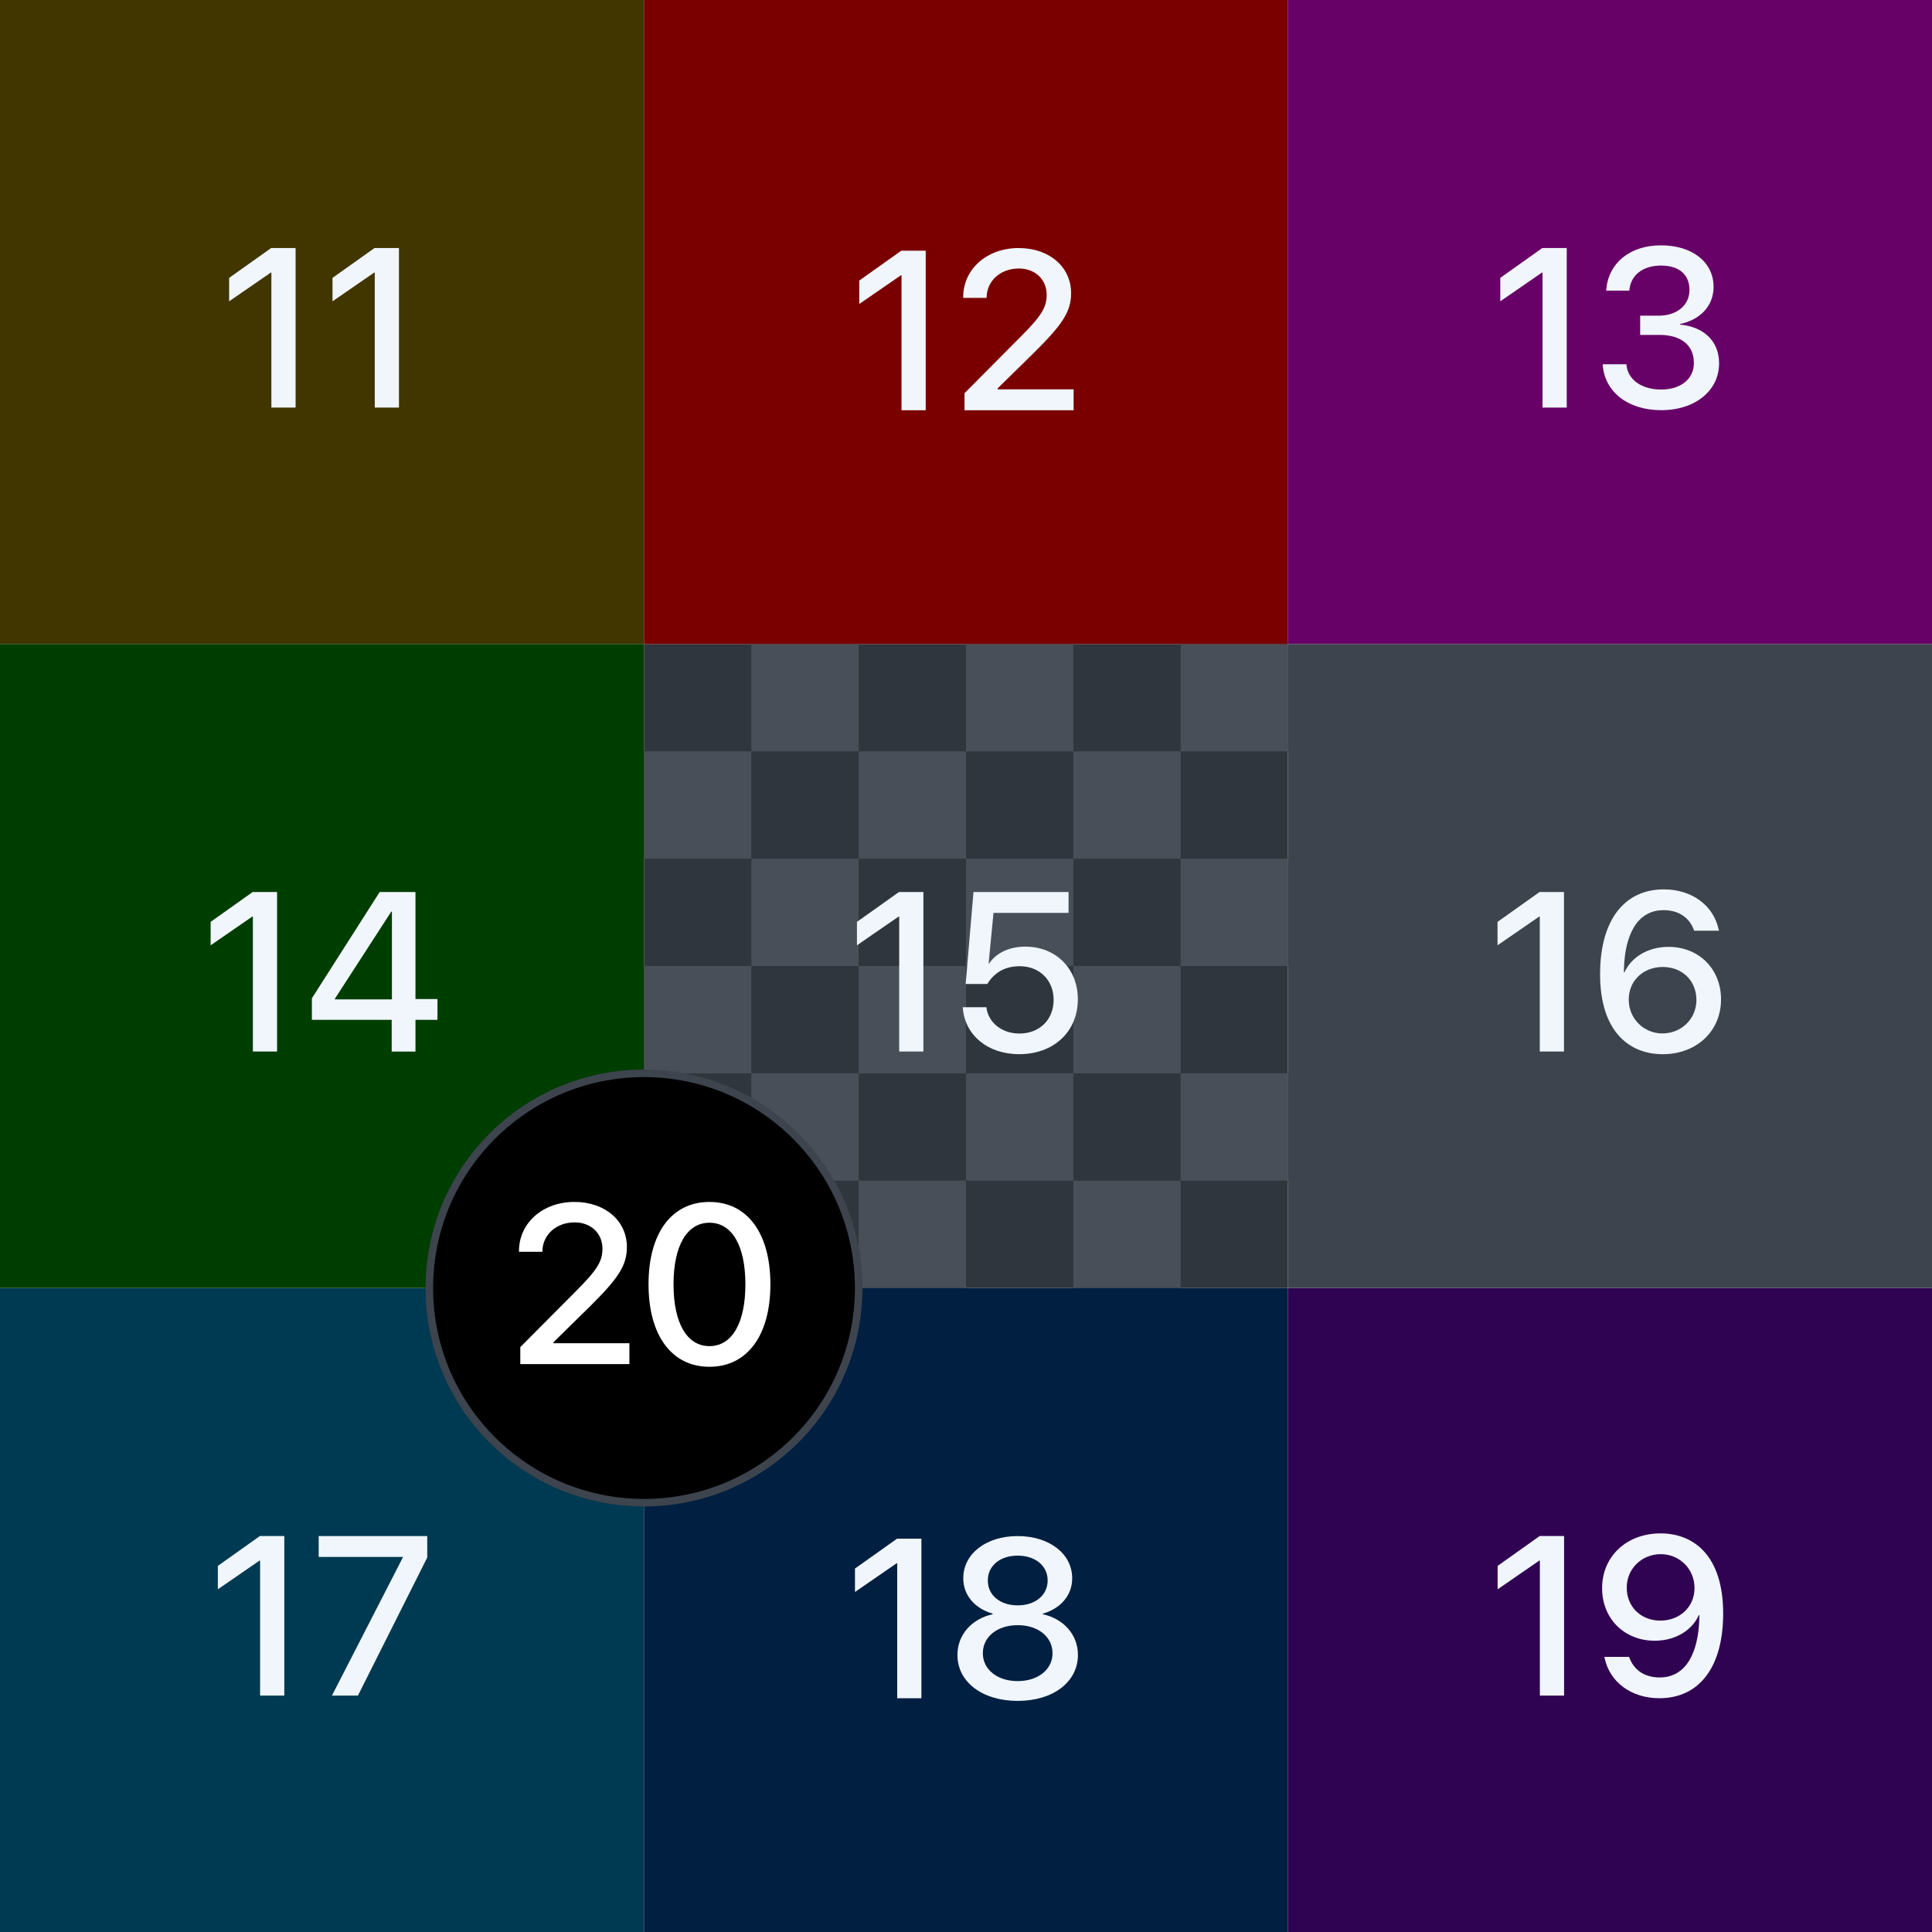
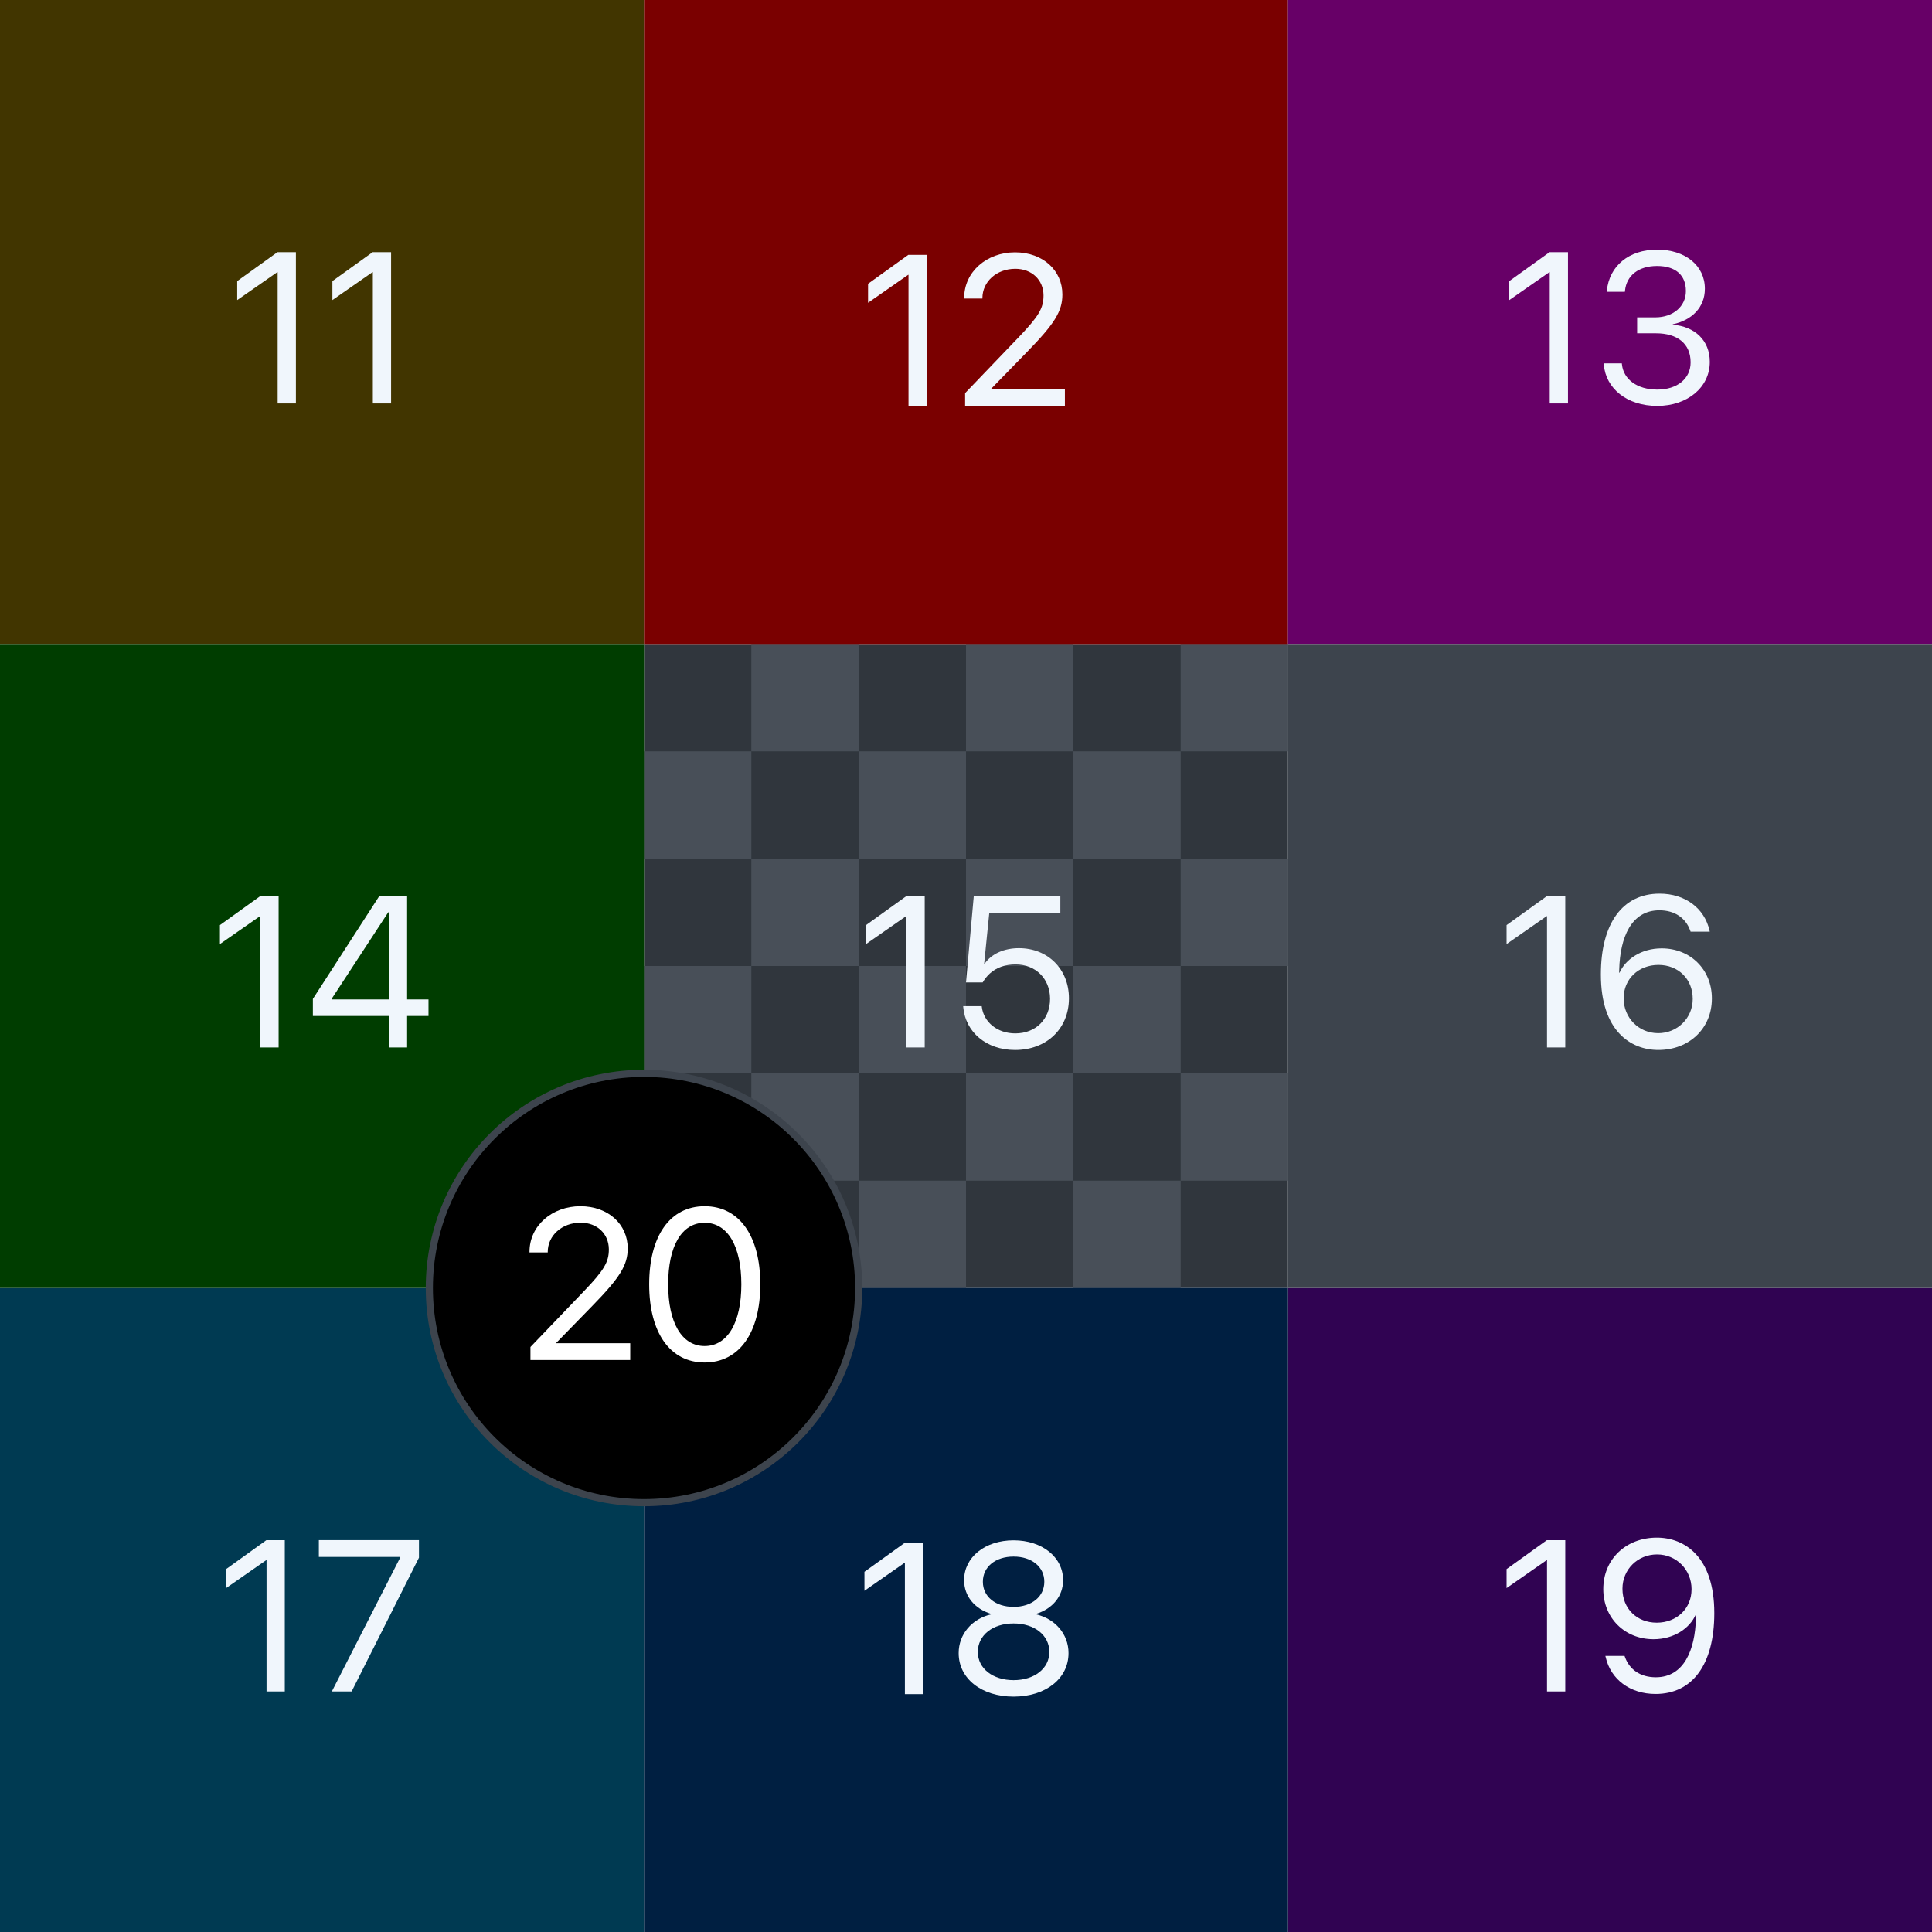
- <svg xmlns="http://www.w3.org/2000/svg" id="a" viewBox="0 0 1024 1024">
+ <svg xmlns="http://www.w3.org/2000/svg" id="b" viewBox="0 0 1080 1080">
  <defs>
-     <style>.b{fill:#7a0000;}.c{fill:#30363d;}.d{stroke:#3d444d;stroke-miterlimit:10;stroke-width:4px;}.e{fill:#fff;}.f{fill:#3d444d;}.g{fill:#413500;}.h{fill:#484f58;}.i{fill:#001f41;}.j{fill:#300352;}.k{fill:#f0f6fc;}.l{fill:#003d00;}.m{fill:#003a52;}.n{fill:#670067;}</style>
+     <style>.c{fill:#7a0000;}.d{fill:#30363d;}.e{stroke:#3d444d;stroke-miterlimit:10;stroke-width:4px;}.f{fill:#fff;}.g{fill:#3d444d;}.h{fill:#413500;}.i{fill:#484f58;}.j{fill:#001f41;}.k{fill:#300352;}.l{fill:#f0f6fc;}.m{fill:#003d00;}.n{fill:#003a52;}.o{fill:#670067;}</style>
  </defs>
-   <rect class="c" x="341.33" y="341.33" width="341.33" height="341.33" />
-   <rect class="h" x="568.89" y="398.22" width="56.89" height="56.89" />
-   <rect class="h" x="512" y="341.33" width="56.89" height="56.89" />
-   <rect class="h" x="455.11" y="398.22" width="56.89" height="56.89" />
-   <rect class="h" x="398.22" y="341.33" width="56.89" height="56.89" />
-   <rect class="h" x="625.78" y="341.33" width="56.89" height="56.89" />
-   <rect class="h" x="341.33" y="398.22" width="56.89" height="56.89" />
-   <rect class="h" x="568.89" y="512" width="56.89" height="56.89" />
-   <rect class="h" x="512" y="455.11" width="56.89" height="56.89" />
-   <rect class="h" x="455.11" y="512" width="56.89" height="56.89" />
-   <rect class="h" x="398.22" y="455.11" width="56.89" height="56.89" />
-   <rect class="h" x="625.78" y="455.11" width="56.89" height="56.89" />
-   <rect class="h" x="341.33" y="512" width="56.89" height="56.89" />
-   <rect class="h" x="568.89" y="625.78" width="56.89" height="56.89" />
-   <rect class="h" x="512" y="568.89" width="56.89" height="56.89" />
-   <rect class="h" x="455.11" y="625.78" width="56.89" height="56.89" />
-   <rect class="h" x="398.22" y="568.89" width="56.89" height="56.89" />
-   <rect class="h" x="625.78" y="568.89" width="56.89" height="56.89" />
-   <rect class="h" x="341.33" y="625.78" width="56.89" height="56.89" />
-   <rect class="g" width="341.33" height="341.33" />
-   <rect class="b" x="341.33" width="341.33" height="341.33" />
-   <rect class="n" x="682.67" width="341.33" height="341.33" />
-   <rect class="j" x="682.67" y="682.67" width="341.33" height="341.33" />
-   <rect class="m" y="682.67" width="341.33" height="341.33" />
-   <rect class="i" x="341.33" y="682.67" width="341.33" height="341.33" />
-   <rect class="l" y="341.33" width="341.33" height="341.33" />
-   <rect class="f" x="682.67" y="341.33" width="341.33" height="341.33" />
-   <rect class="d" x="227.56" y="568.89" width="227.56" height="227.56" rx="113.78" ry="113.78" />
-   <path class="k" d="M134.02,485.8h-.29l-22.09,15.23v-12.42l22.27-15.82h12.95v84.55h-12.83v-71.54Z" />
-   <path class="k" d="M207.61,540.53h-42.3v-11.43l35.92-56.31h18.98v56.72h11.66v11.02h-11.66v16.82h-12.6v-16.82ZM207.73,529.69v-46.52h-.35l-29.88,46.17v.35h30.23Z" />
-   <path class="k" d="M143.83,144.47h-.29l-22.09,15.23v-12.42l22.27-15.82h12.95v84.55h-12.83v-71.54Z" />
-   <path class="k" d="M198.62,144.47h-.29l-22.09,15.23v-12.42l22.27-15.82h12.95v84.55h-12.83v-71.54Z" />
-   <path class="k" d="M137.85,827.14h-.29l-22.09,15.23v-12.42l22.27-15.82h12.95v84.55h-12.83v-71.54Z" />
-   <path class="k" d="M213.5,825.5v-.29h-44.59v-11.07h57.54v11.37l-36.74,73.18h-13.77l37.56-73.18Z" />
-   <path class="k" d="M816.1,485.8h-.29l-22.09,15.23v-12.42l22.27-15.82h12.95v84.55h-12.83v-71.54Z" />
-   <path class="k" d="M848.09,516.33v-.12c0-28.18,12.6-44.82,33.75-44.82,15.06,0,26.37,8.61,29.06,21.21l.18.7h-13.18l-.18-.59c-2.4-6.33-7.91-10.31-16-10.31-14.53,0-20.45,14-20.98,30.76-.06.76-.06,1.52-.06,2.29h.29c3.34-7.62,11.89-13.59,23.38-13.59,16.17,0,27.83,11.78,27.83,27.77v.12c0,16.88-13.07,29-30.88,29s-33.22-12.01-33.22-42.42ZM881.14,547.74c10.02,0,17.99-7.79,17.99-17.64v-.12c0-10.2-7.5-17.46-17.81-17.46s-18.05,7.21-18.05,17.23v.06c0,10.02,7.85,17.93,17.87,17.93Z" />
-   <path class="k" d="M817.56,144.47h-.29l-22.09,15.23v-12.42l22.27-15.82h12.95v84.55h-12.83v-71.54Z" />
-   <path class="k" d="M849.5,193.81l-.06-.76h12.6l.06.64c.82,7.5,7.91,12.77,18.4,12.77s17.29-5.74,17.29-13.95v-.12c0-9.55-6.91-14.88-18.22-14.88h-10.25v-10.2h9.9c9.67,0,16.23-5.68,16.23-13.54v-.12c0-8.14-5.51-12.89-15.06-12.89s-15.94,4.92-16.76,12.77l-.06.53h-12.3l.06-.59c1.29-14.12,12.54-23.44,29.06-23.44s27.83,8.91,27.83,21.91v.12c0,10.49-7.5,17.52-17.81,19.69v.29c12.42,1.11,20.74,8.61,20.74,20.45v.12c0,14.47-12.71,24.79-30.64,24.79s-29.82-9.84-31-23.61Z" />
-   <path class="k" d="M816.16,827.14h-.29l-22.09,15.23v-12.42l22.27-15.82h12.95v84.55h-12.83v-71.54Z" />
-   <path class="k" d="M913.31,855.15v.12c0,28.18-12.6,44.82-33.75,44.82-15.06,0-26.37-8.61-29.06-21.21l-.18-.7h13.12l.23.59c2.4,6.33,7.91,10.31,16,10.31,14.53,0,20.45-14,20.98-30.76.06-.76.06-1.52.06-2.29h-.29c-3.34,7.62-11.89,13.59-23.38,13.59-16.17,0-27.89-11.78-27.89-27.77v-.12c0-16.88,13.07-29,30.94-29s33.22,12.01,33.22,42.42ZM898.13,841.73v-.06c0-10.02-7.85-17.93-17.93-17.93s-17.99,7.79-17.99,17.64v.12c0,10.2,7.56,17.46,17.81,17.46s18.11-7.21,18.11-17.23Z" />
-   <path class="k" d="M477.81,145.89h-.29l-22.09,15.23v-12.42l22.27-15.82h12.95v84.55h-12.83v-71.54Z" />
-   <path class="k" d="M511.21,208.41l29.77-29.94c11.25-11.25,13.77-15.7,13.77-22.27v-.12c-.06-8.03-6.15-13.77-14.71-13.77-9.9,0-16.99,6.68-17.11,15.23v.35h-12.42v-.35c0-15.12,12.83-26.07,29.36-26.07s27.83,10.2,27.83,23.85v.12c0,9.67-4.51,16.52-19.69,31.52l-19.22,18.87v.53h40.25v11.07h-57.83v-9.02Z" />
-   <path class="k" d="M475.53,828.56h-.29l-22.09,15.23v-12.42l22.27-15.82h12.95v84.55h-12.83v-71.54Z" />
-   <path class="k" d="M507.46,877.19v-.12c0-10.66,7.68-19.1,18.69-21.5v-.29c-9.43-2.7-15.59-9.73-15.59-18.69v-.12c0-12.89,12.01-22.32,28.83-22.32s28.89,9.43,28.89,22.32v.12c0,8.96-6.15,16-15.59,18.69v.29c11.02,2.4,18.63,10.84,18.63,21.5v.12c0,14.3-13.18,24.32-31.93,24.32s-31.93-10.02-31.93-24.32ZM557.85,876.31v-.12c0-8.61-7.62-14.82-18.46-14.82s-18.46,6.21-18.46,14.82v.12c0,8.55,7.68,14.71,18.46,14.71s18.46-6.15,18.46-14.71ZM555.27,837.76v-.12c0-7.73-6.5-13.12-15.88-13.12s-15.82,5.39-15.82,13.12v.12c0,7.68,6.45,13.12,15.82,13.12s15.88-5.45,15.88-13.12Z" />
-   <path class="k" d="M476.58,485.8h-.29l-22.09,15.23v-12.42l22.27-15.82h12.95v84.55h-12.83v-71.54Z" />
-   <path class="k" d="M510.33,534.55l-.06-.7h12.54l.06.47c1.11,7.62,8.03,13.48,17.46,13.48,10.66,0,18.11-7.38,18.11-17.87v-.12c-.06-10.37-7.5-17.7-17.99-17.7-5.21,0-9.73,1.52-13.12,4.57-1.58,1.35-2.93,2.99-4.04,4.86h-11.48l4.16-48.75h50.39v11.07h-39.79l-2.58,26.78h.29c3.81-5.68,10.84-8.91,19.16-8.91,16.17,0,27.83,11.66,27.83,27.83v.12c0,17.17-12.83,29.06-31.05,29.06-16.93,0-28.71-10.25-29.88-24.2Z" />
-   <path class="e" d="M275.77,713.99l29.77-29.94c11.25-11.25,13.77-15.7,13.77-22.27v-.12c-.06-8.03-6.15-13.77-14.71-13.77-9.9,0-16.99,6.68-17.11,15.23v.35h-12.42v-.35c0-15.12,12.83-26.07,29.36-26.07s27.83,10.2,27.83,23.85v.12c0,9.67-4.51,16.52-19.69,31.52l-19.22,18.87v.53h40.25v11.07h-57.83v-9.02Z" />
-   <path class="e" d="M343.74,680.77v-.12c0-26.84,12.07-43.59,32.29-43.59s32.29,16.76,32.29,43.59v.12c0,26.84-12.13,43.65-32.29,43.65s-32.29-16.82-32.29-43.65ZM395.07,680.77v-.12c0-20.27-7.03-32.58-19.04-32.58s-19.04,12.3-19.04,32.58v.12c0,20.27,6.97,32.7,19.04,32.7s19.04-12.42,19.04-32.7Z" />
+   <rect class="d" x="360" y="360" width="360" height="360" />
+   <rect class="i" x="600" y="420" width="60" height="60" />
+   <rect class="i" x="540" y="360" width="60" height="60" />
+   <rect class="i" x="480" y="420" width="60" height="60" />
+   <rect class="i" x="420" y="360" width="60" height="60" />
+   <rect class="i" x="660" y="360" width="60" height="60" />
+   <rect class="i" x="360" y="420" width="60" height="60" />
+   <rect class="i" x="600" y="540" width="60" height="60" />
+   <rect class="i" x="540" y="480" width="60" height="60" />
+   <rect class="i" x="480" y="540" width="60" height="60" />
+   <rect class="i" x="420" y="480" width="60" height="60" />
+   <rect class="i" x="660" y="480" width="60" height="60" />
+   <rect class="i" x="360" y="540" width="60" height="60" />
+   <rect class="i" x="600" y="660" width="60" height="60" />
+   <rect class="i" x="540" y="600" width="60" height="60" />
+   <rect class="i" x="480" y="660" width="60" height="60" />
+   <rect class="i" x="420" y="600" width="60" height="60" />
+   <rect class="i" x="660" y="600" width="60" height="60" />
+   <rect class="i" x="360" y="660" width="60" height="60" />
+   <rect class="h" width="360" height="360" />
+   <rect class="c" x="360" width="360" height="360" />
+   <rect class="o" x="720" width="360" height="360" />
+   <rect class="k" x="720" y="720" width="360" height="360" />
+   <rect class="n" y="720" width="360" height="360" />
+   <rect class="j" x="360" y="720" width="360" height="360" />
+   <rect class="m" y="360" width="360" height="360" />
+   <rect class="g" x="720" y="360" width="360" height="360" />
+   <rect class="e" x="240" y="600" width="240" height="240" rx="120" ry="120" />
+   <path class="l" d="M145.55,512.16h-.23l-22.38,15.59v-10.61l22.5-16.17h10.31v84.55h-10.2v-73.36Z" />
+   <path class="l" d="M217.38,567.94h-42.48v-9.55l37.09-57.42h15.59v57.71h11.95v9.26h-11.95v17.58h-10.2v-17.58ZM217.38,558.68v-48.69h-.35l-31.7,48.46v.23h32.05Z" />
+   <path class="l" d="M155.21,152.16h-.23l-22.38,15.59v-10.61l22.5-16.17h10.31v84.55h-10.2v-73.36Z" />
+   <path class="l" d="M208.42,152.16h-.23l-22.38,15.59v-10.61l22.5-16.17h10.31v84.55h-10.2v-73.36Z" />
+   <path class="l" d="M149,872.16h-.23l-22.38,15.59v-10.61l22.5-16.17h10.31v84.55h-10.2v-73.36Z" />
+   <path class="l" d="M223.77,870.57v-.23h-45.53v-9.38h55.96v9.79l-37.62,74.77h-11.07l38.26-74.94Z" />
+   <path class="l" d="M864.79,512.16h-.23l-22.38,15.59v-10.61l22.5-16.17h10.31v84.55h-10.2v-73.36Z" />
+   <path class="l" d="M894.9,544.79v-.12c0-28.48,12.13-45.12,32.81-45.12,14.36,0,25.08,8.2,27.89,20.51l.18.76h-10.72l-.23-.64c-2.52-6.97-8.55-11.31-17.23-11.31-15.76,0-21.97,15.29-22.44,33.05-.06.59-.06,1.17-.06,1.82h.23c3.4-7.5,12.07-13.59,23.55-13.59,16.11,0,28.07,11.89,28.07,27.95v.12c0,16.64-12.66,28.71-29.94,28.71-15.59,0-32.11-10.78-32.11-42.13ZM926.9,577.55c10.78,0,19.34-8.44,19.34-19.1v-.12c0-11.02-8.03-18.93-19.16-18.93s-19.45,7.85-19.45,18.63v.06c0,10.84,8.44,19.45,19.28,19.45Z" />
+   <path class="l" d="M866.31,152.16h-.23l-22.38,15.59v-10.61l22.5-16.17h10.31v84.55h-10.2v-73.36Z" />
+   <path class="l" d="M896.54,203.84l-.06-.7h10.14l.06.59c.88,8.32,8.5,14.06,19.75,14.06s18.63-6.21,18.63-15.18v-.12c0-10.37-7.44-16.17-19.28-16.17h-10.61v-8.91h10.14c10.08,0,17.11-6.21,17.11-14.65v-.12c0-8.85-5.8-13.95-16.11-13.95s-17.05,5.27-17.93,13.83l-.06.59h-10.14l.06-.59c1.35-13.77,12.25-22.97,28.07-22.97s26.72,8.96,26.72,21.8v.12c0,10.43-7.38,17.58-17.93,19.8v.23c12.3,1.05,20.68,8.73,20.68,20.74v.12c0,14.12-12.42,24.55-29.36,24.55s-28.77-9.73-29.88-23.09Z" />
+   <path class="l" d="M864.79,872.16h-.23l-22.38,15.59v-10.61l22.5-16.17h10.31v84.55h-10.2v-73.36Z" />
+   <path class="l" d="M958.3,901.69v.12c0,28.48-12.13,45.12-32.81,45.12-14.36,0-25.08-8.2-27.89-20.51l-.18-.76h10.72l.23.64c2.52,6.97,8.55,11.31,17.23,11.31,15.76,0,21.97-15.29,22.44-33.05.06-.59.06-1.17.06-1.82h-.23c-3.4,7.5-12.07,13.59-23.55,13.59-16.11,0-28.07-11.89-28.07-27.95v-.12c0-16.64,12.66-28.71,29.94-28.71,15.59,0,32.11,10.78,32.11,42.13ZM945.59,888.45v-.06c0-10.84-8.44-19.45-19.28-19.45s-19.34,8.44-19.34,19.1v.12c0,11.02,8.03,18.93,19.16,18.93s19.45-7.85,19.45-18.63Z" />
+   <path class="l" d="M507.86,153.66h-.23l-22.38,15.59v-10.61l22.5-16.17h10.31v84.55h-10.2v-73.36Z" />
+   <path class="l" d="M539.5,219.75l29.77-31.05c11.43-11.89,14.06-16.46,14.06-23.5v-.12c-.06-8.61-6.56-14.82-15.76-14.82-10.55,0-18.4,7.27-18.4,16.35v.29h-10.2v-.35c0-14.65,12.66-25.49,28.42-25.49s26.48,10.25,26.48,23.5v.12c0,9.26-4.28,16.23-19.8,32.11l-20.1,20.62v.23h41.31v9.38h-55.78v-7.27Z" />
+   <path class="l" d="M505.84,873.66h-.23l-22.38,15.59v-10.61l22.5-16.17h10.31v84.55h-10.2v-73.36Z" />
+   <path class="l" d="M535.9,924.16v-.12c0-10.43,7.32-19.1,18.16-21.62v-.23c-9.26-2.87-15.12-9.9-15.12-18.81v-.12c0-12.77,11.66-22.21,27.66-22.21s27.66,9.43,27.66,22.21v.12c0,8.91-5.86,15.94-15.12,18.81v.23c10.84,2.52,18.16,11.19,18.16,21.62v.12c0,14.18-12.77,24.26-30.7,24.26s-30.7-10.08-30.7-24.26ZM586.58,923.52v-.12c0-9.26-8.26-15.88-19.98-15.88s-19.98,6.62-19.98,15.88v.12c0,9.14,8.32,15.7,19.98,15.7s19.98-6.56,19.98-15.7ZM583.77,884.26v-.12c0-8.2-6.97-14-17.17-14s-17.17,5.8-17.17,14v.12c0,8.2,6.97,14,17.17,14s17.17-5.8,17.17-14Z" />
+   <path class="l" d="M506.72,512.16h-.23l-22.38,15.59v-10.61l22.5-16.17h10.31v84.55h-10.2v-73.36Z" />
+   <path class="l" d="M538.48,563.07l-.06-.64h10.37l.06.47c1.05,8.38,8.55,14.77,18.69,14.77,11.48,0,19.45-7.97,19.45-19.34v-.12c-.06-11.13-8.09-19.1-19.28-19.1-5.74,0-10.66,1.7-14.41,5.1-1.52,1.41-2.87,3.05-3.98,4.98h-9.32l4.34-48.22h48.4v9.38h-39.73l-2.87,28.42h.23c3.98-5.68,11.02-8.73,19.22-8.73,16.23,0,27.95,11.78,27.95,28.01v.12c-.06,16.93-12.54,28.77-30.12,28.77-16.17,0-27.71-10.08-28.95-23.85Z" />
+   <path class="f" d="M296.52,752.98l29.77-31.05c11.43-11.89,14.06-16.46,14.06-23.5v-.12c-.06-8.61-6.56-14.82-15.76-14.82-10.55,0-18.4,7.27-18.4,16.35v.29h-10.2v-.35c0-14.65,12.66-25.49,28.42-25.49s26.48,10.25,26.48,23.5v.12c0,9.26-4.28,16.23-19.8,32.11l-20.1,20.62v.23h41.31v9.38h-55.78v-7.27Z" />
+   <path class="f" d="M362.9,718v-.12c0-26.84,11.54-43.59,31-43.59s31.11,16.76,31.11,43.59v.12c0,26.84-11.66,43.65-31.11,43.65s-31-16.82-31-43.65ZM414.41,718v-.12c0-21.21-7.62-34.34-20.51-34.34s-20.39,13.12-20.39,34.34v.12c0,21.21,7.5,34.45,20.39,34.45s20.51-13.24,20.51-34.45Z" />
</svg>
